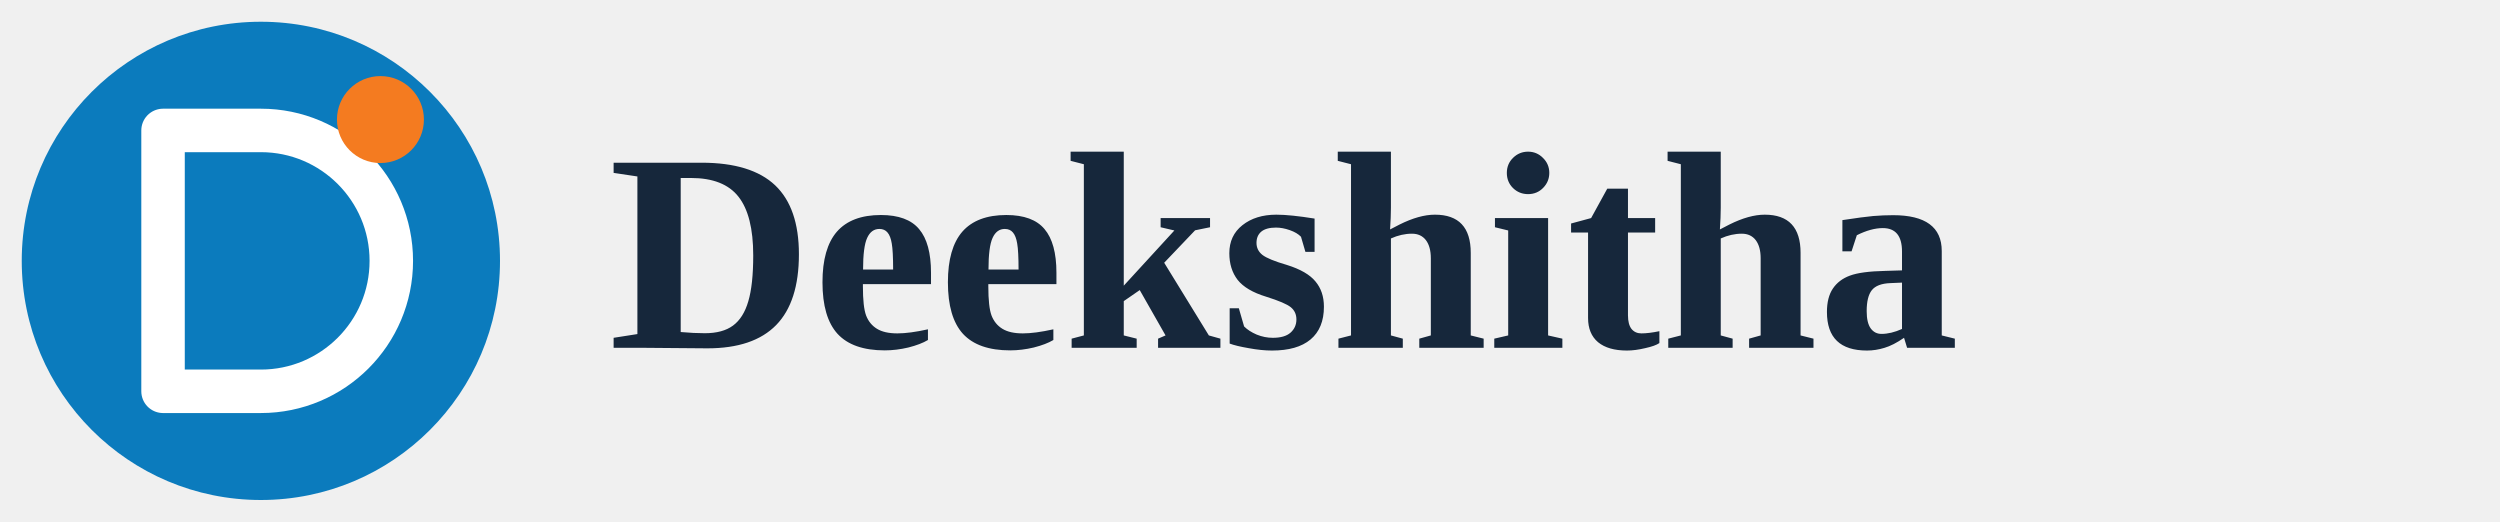
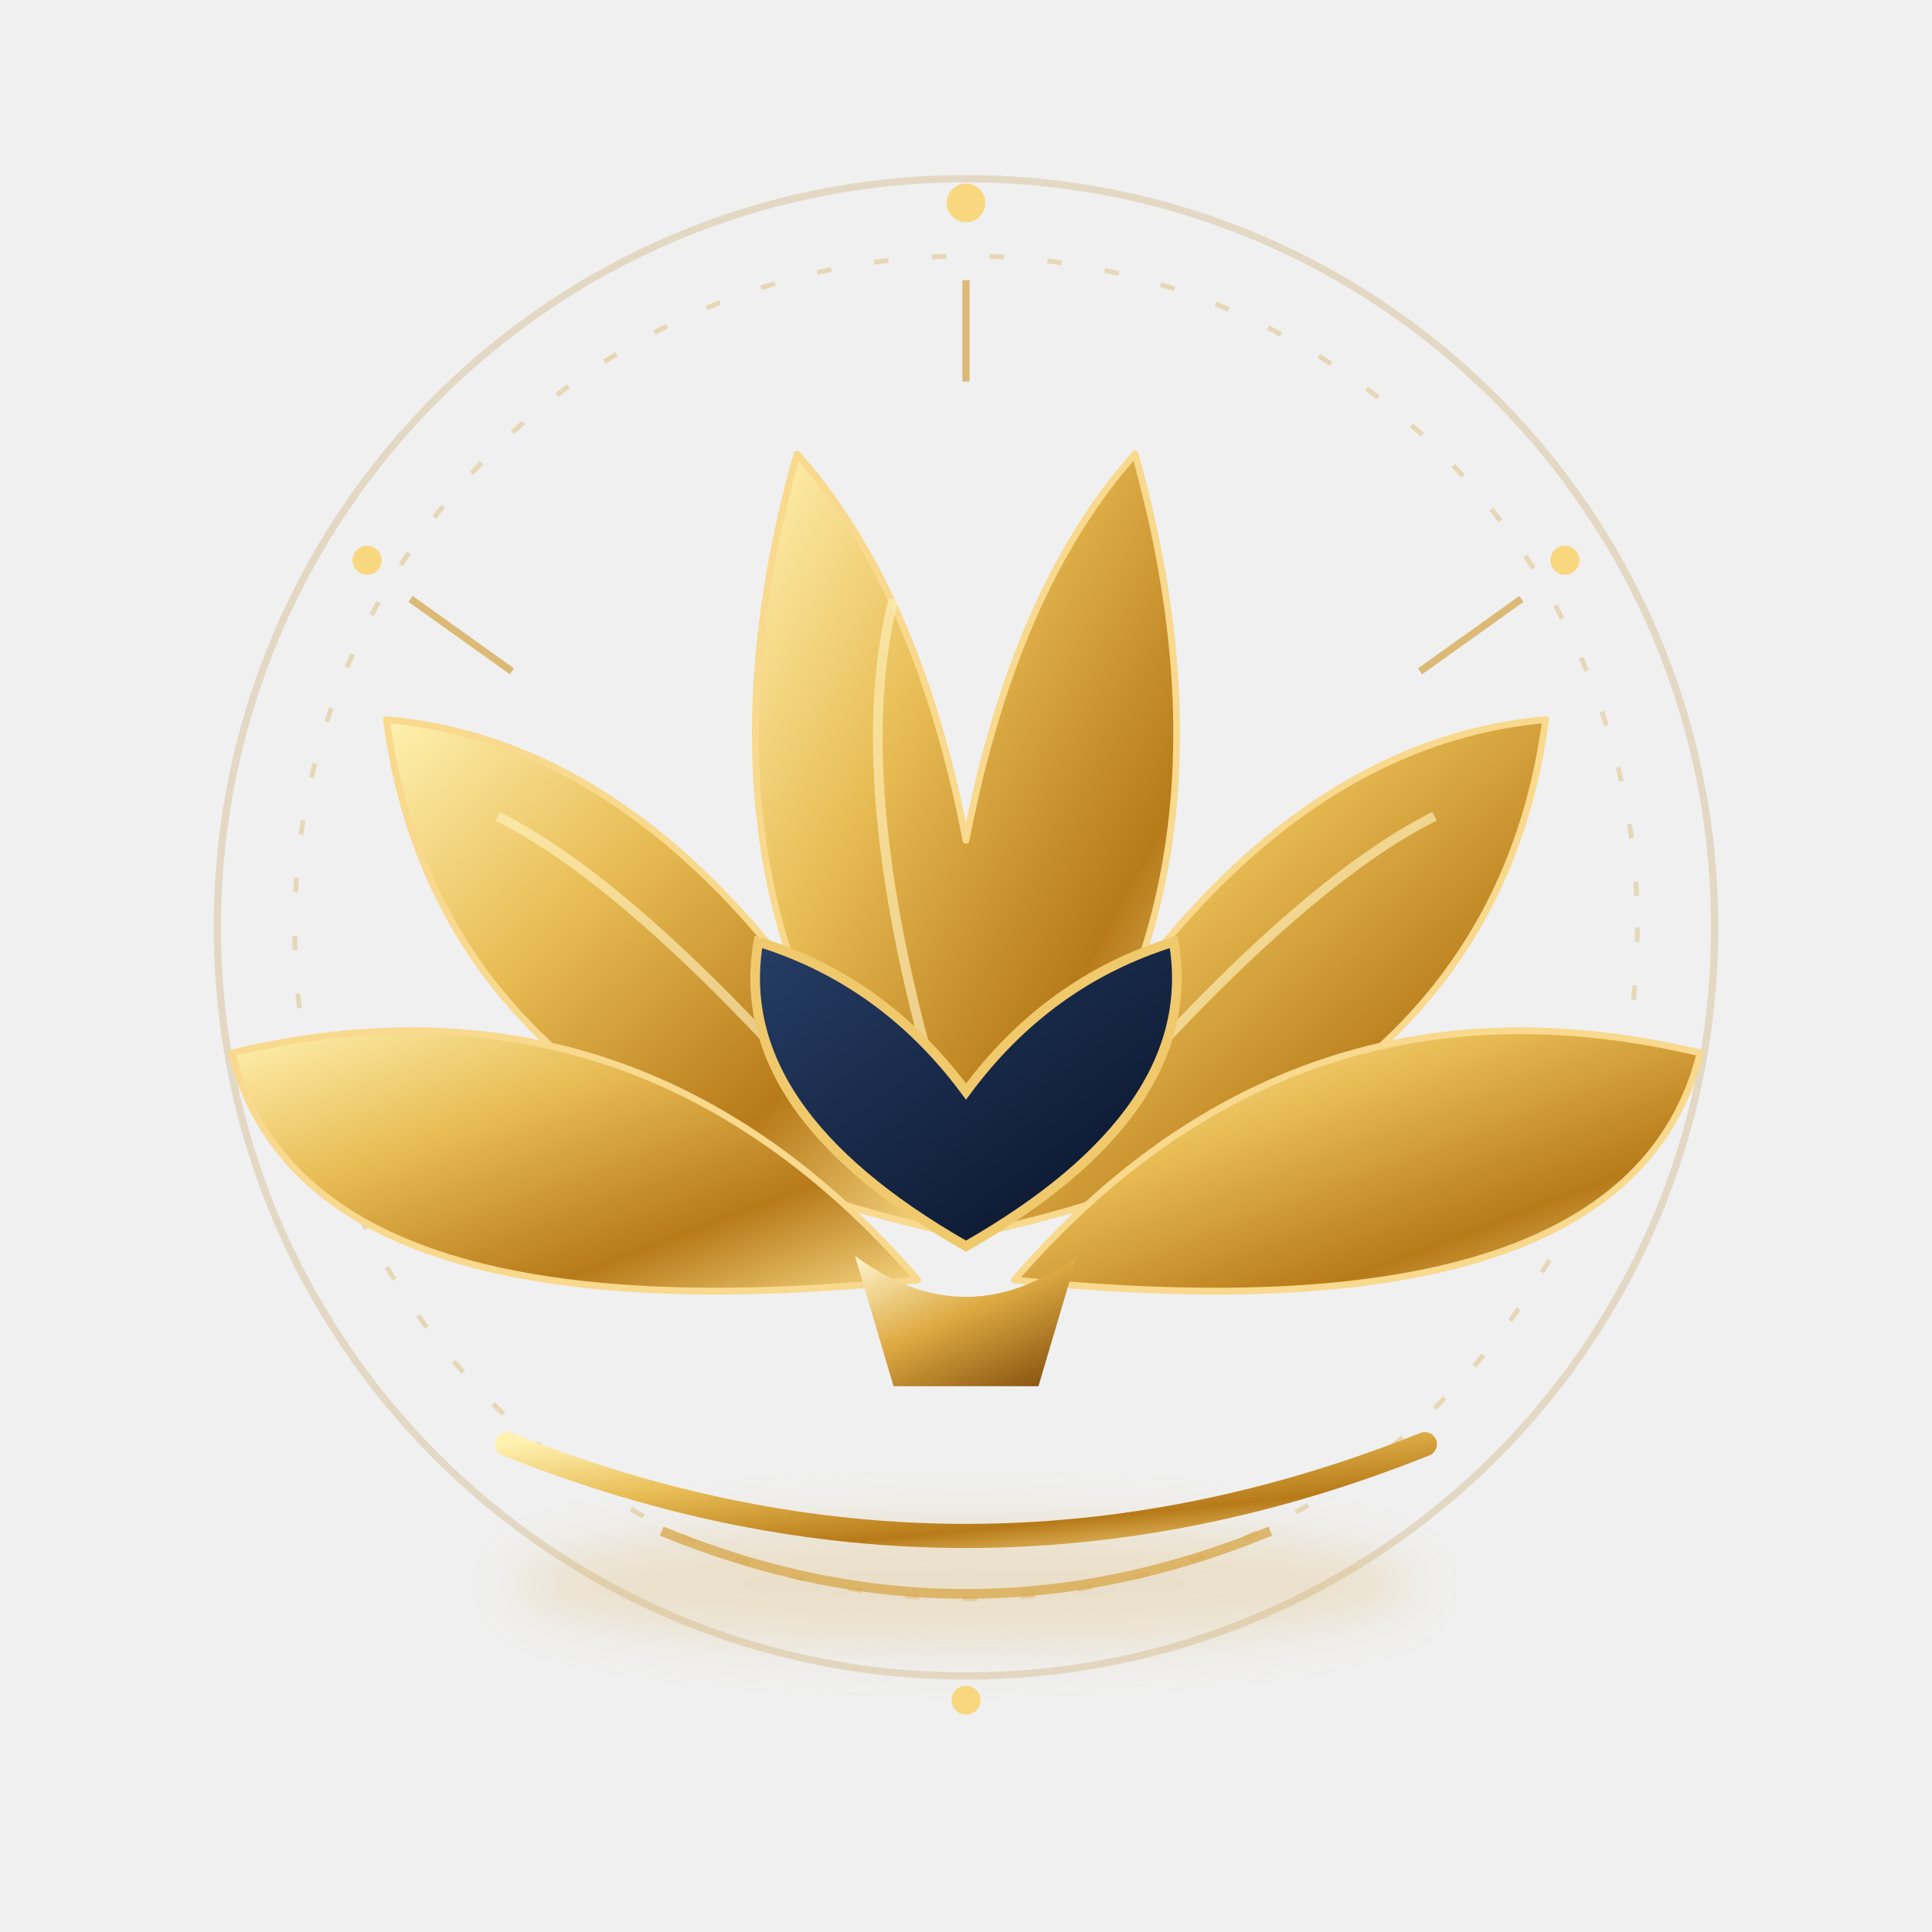
- <svg xmlns="http://www.w3.org/2000/svg" viewBox="0 0 230 48" role="img" aria-label="Deekshitha">
-   <circle cx="24" cy="24" r="22" fill="#0b7bbd" />
-   <path d="M15 12h9a12 12 0 0 1 0 24h-9z" fill="none" stroke="#fff" stroke-width="4" stroke-linejoin="round" />
-   <circle cx="35" cy="11" r="4" fill="#f47b20" />
-   <text x="56" y="32" font-family="Georgia, 'Times New Roman', serif" font-size="26" font-weight="700" fill="#16273b">Deekshitha</text>
+ <svg xmlns="http://www.w3.org/2000/svg" font-family="-apple-system-body, ui-sans-serif, -apple-system, system-ui, &quot;Segoe UI&quot;, Helvetica, &quot;Apple Color Emoji&quot;, Arial, sans-serif, &quot;Segoe UI Emoji&quot;, &quot;Segoe UI Symbol&quot;" font-weight="400" data-d-component="svg" fill="currentColor" style="color:rgb(13, 13, 13)" viewBox="0 0 400 400" width="100%">
+   <defs>
+     <linearGradient id="goldPetal" x1="0" y1="0" x2="1" y2="1">
+       <stop offset="0" stop-color="#FFF1B0" />
+       <stop offset=".35" stop-color="#E8BC54" />
+       <stop offset=".72" stop-color="#B77A19" />
+       <stop offset="1" stop-color="#F8D985" />
+     </linearGradient>
+     <linearGradient id="goldLight" x1="0" y1="0" x2="0.8" y2="1">
+       <stop offset="0" stop-color="#FFF6CF" />
+       <stop offset=".5" stop-color="#DDAA42" />
+       <stop offset="1" stop-color="#8D5812" />
+     </linearGradient>
+     <linearGradient id="navyCore" x1="0" y1="0" x2="1" y2="1">
+       <stop offset="0" stop-color="#263D65" />
+       <stop offset="1" stop-color="#071126" />
+     </linearGradient>
+     <filter id="shadow" x="-50%" y="-50%" width="200%" height="200%">
+       <feGaussianBlur stdDeviation="5" />
+     </filter>
+   </defs>
+   <circle cx="200" cy="192" r="155" fill="none" stroke="#B88B36" stroke-opacity=".24" stroke-width="1.5" />
+   <circle cx="200" cy="192" r="139" fill="none" stroke="#D5A94F" stroke-opacity=".35" stroke-dasharray="3 9" />
+   <ellipse cx="200" cy="328" rx="93" ry="13" fill="#D8A744" opacity=".22" filter="url(#shadow)" />
+   <g fill="url(#goldPetal)" stroke="#F8D98D" stroke-width="1.4" stroke-linejoin="round">
+     <path d="M200 255 Q137 194 165 94 Q190 122 200 174 Q210 122 235 94 Q263 194 200 255Z" />
+     <path d="M196 255 Q91 232 80 149 Q148 155 196 255Z" />
+     <path d="M204 255 Q309 232 320 149 Q252 155 204 255Z" />
+     <path d="M190 265 Q63 278 48 218 Q132 198 190 265Z" />
+     <path d="M210 265 Q337 278 352 218 Q268 198 210 265Z" />
+   </g>
+   <g fill="none" stroke="#FFF0BC" stroke-width="2" opacity=".65">
+     <path d="M200 245 Q174 167 185 124" />
+     <path d="M185 245 Q135 185 103 169" />
+     <path d="M215 245 Q265 185 297 169" />
+   </g>
+   <path d="M200 258 Q151 230 157 195 Q183 203 200 226 Q217 203 243 195 Q249 230 200 258Z" fill="url(#navyCore)" stroke="#F0C96D" stroke-width="2" />
+   <path d="M177 260 Q200 277 223 260 L215 287 L185 287Z" fill="url(#goldLight)" />
+   <path d="M105 299 Q200 337 295 299" fill="none" stroke="url(#goldPetal)" stroke-width="5" stroke-linecap="round" />
+   <path d="M137 317 Q200 343 263 317" fill="none" stroke="#D8AA50" stroke-width="2" opacity=".8" />
+   <g fill="#F9D77F">
+     <circle cx="200" cy="42" r="4" />
+     <circle cx="76" cy="116" r="3" />
+     <circle cx="324" cy="116" r="3" />
+     <circle cx="200" cy="352" r="3" />
+   </g>
+   <g stroke="#D7AD58" stroke-width="1.5" fill="none" opacity=".8">
+     <path d="M200 58 V79" />
+     <path d="M85 124 L106 139" />
+     <path d="M315 124 L294 139" />
+   </g>
</svg>
